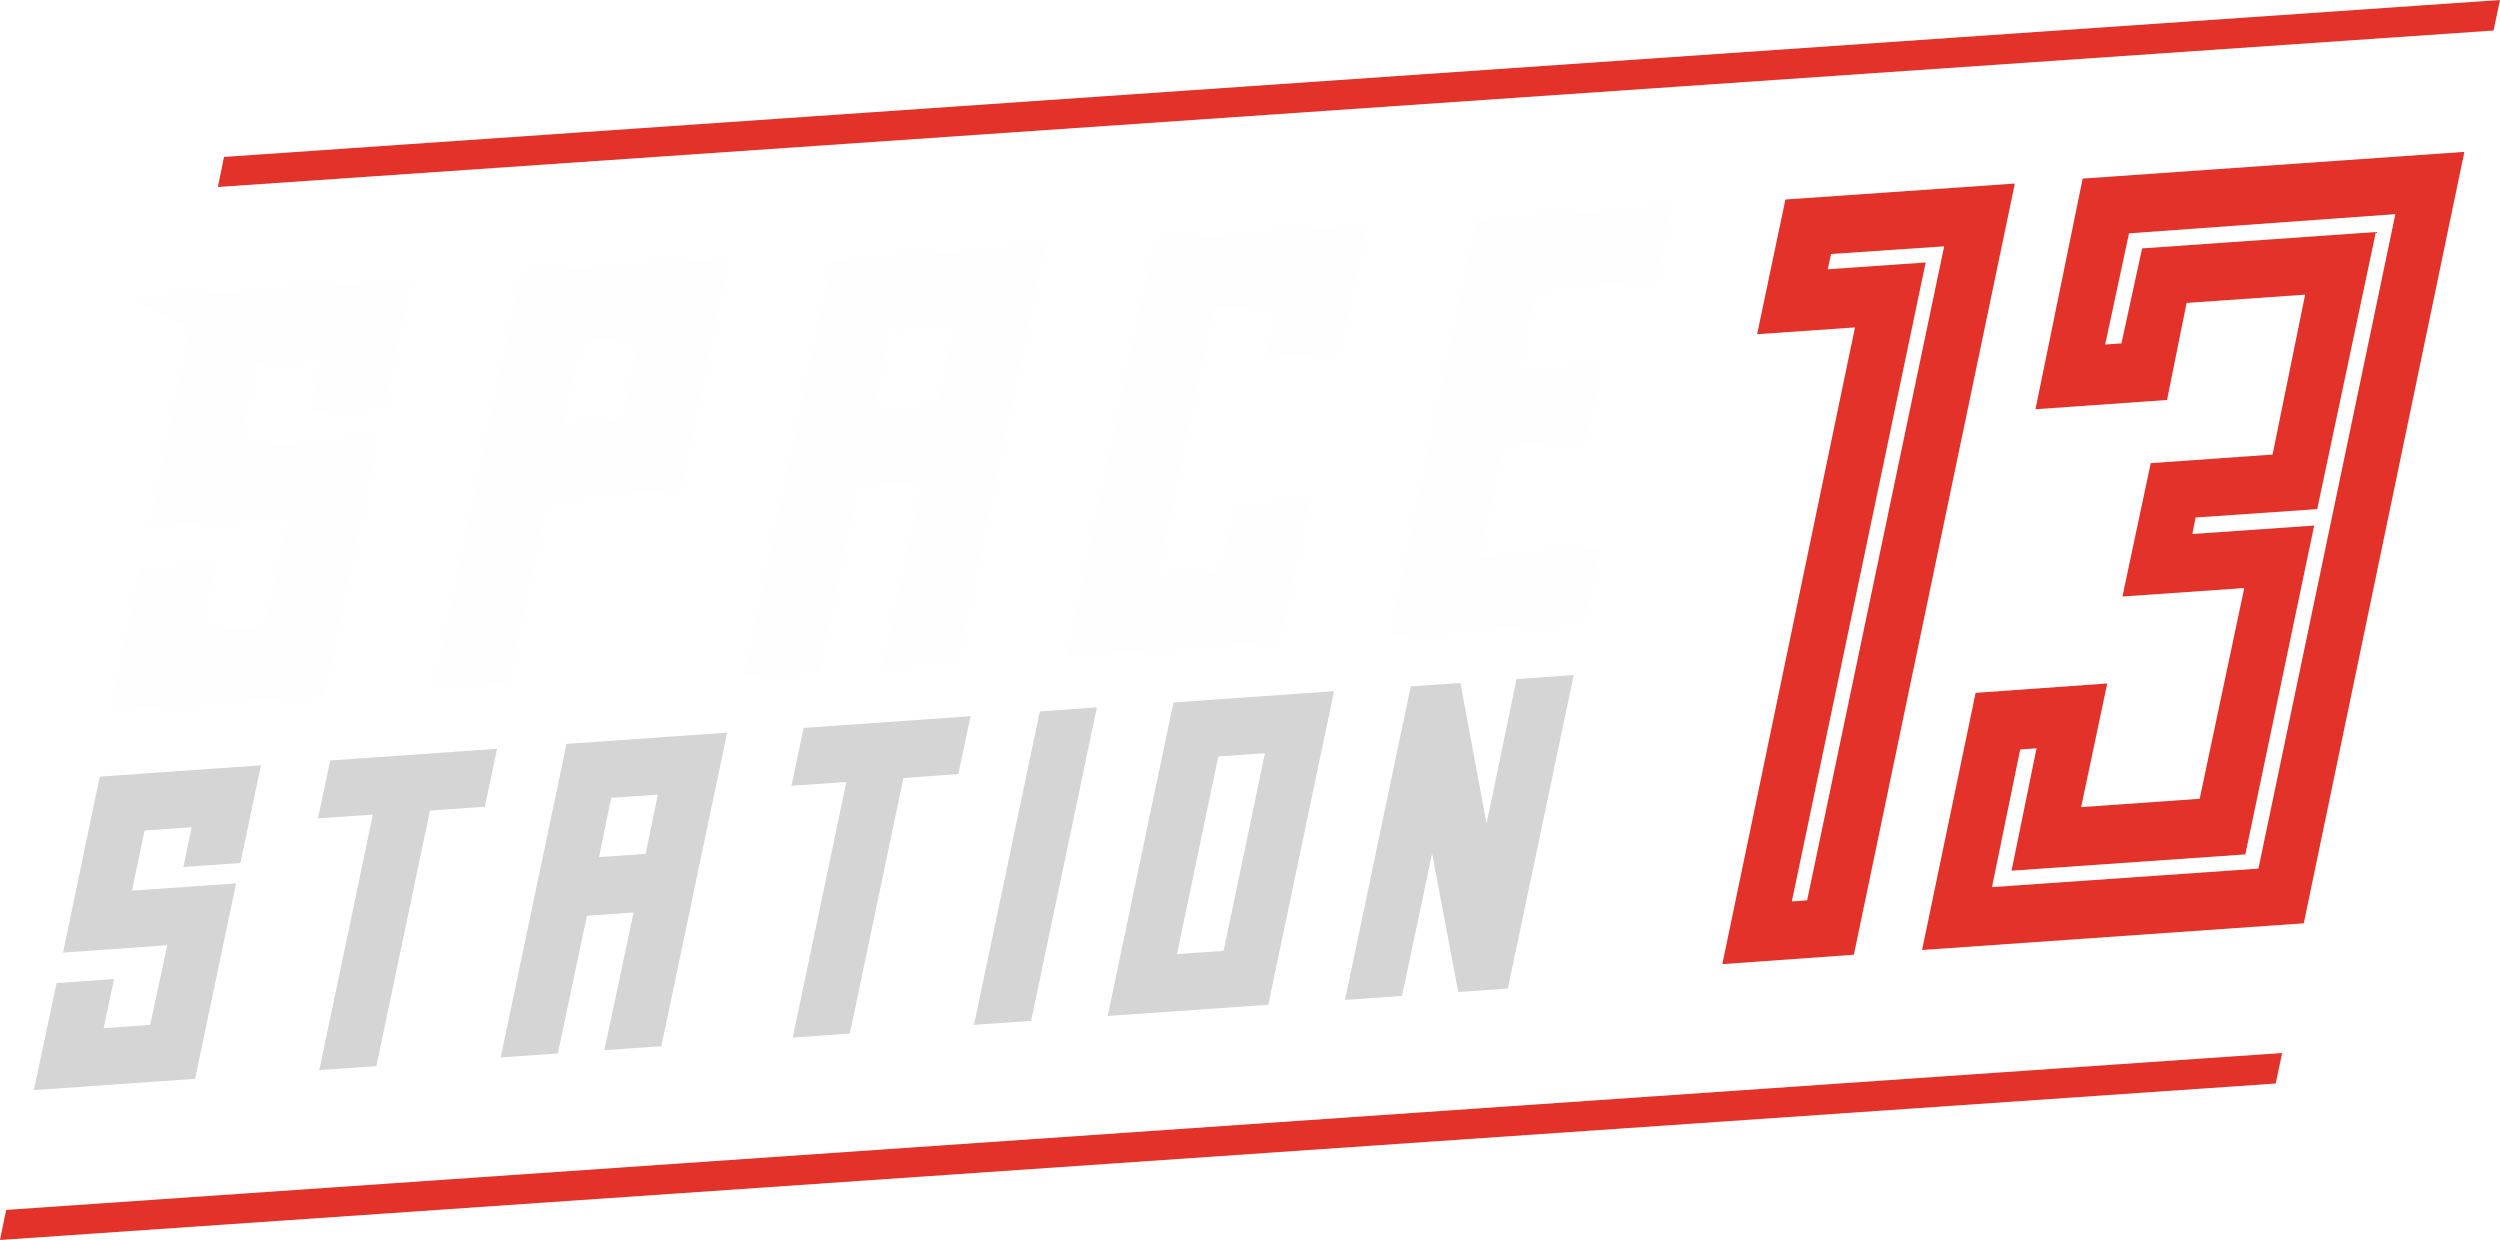
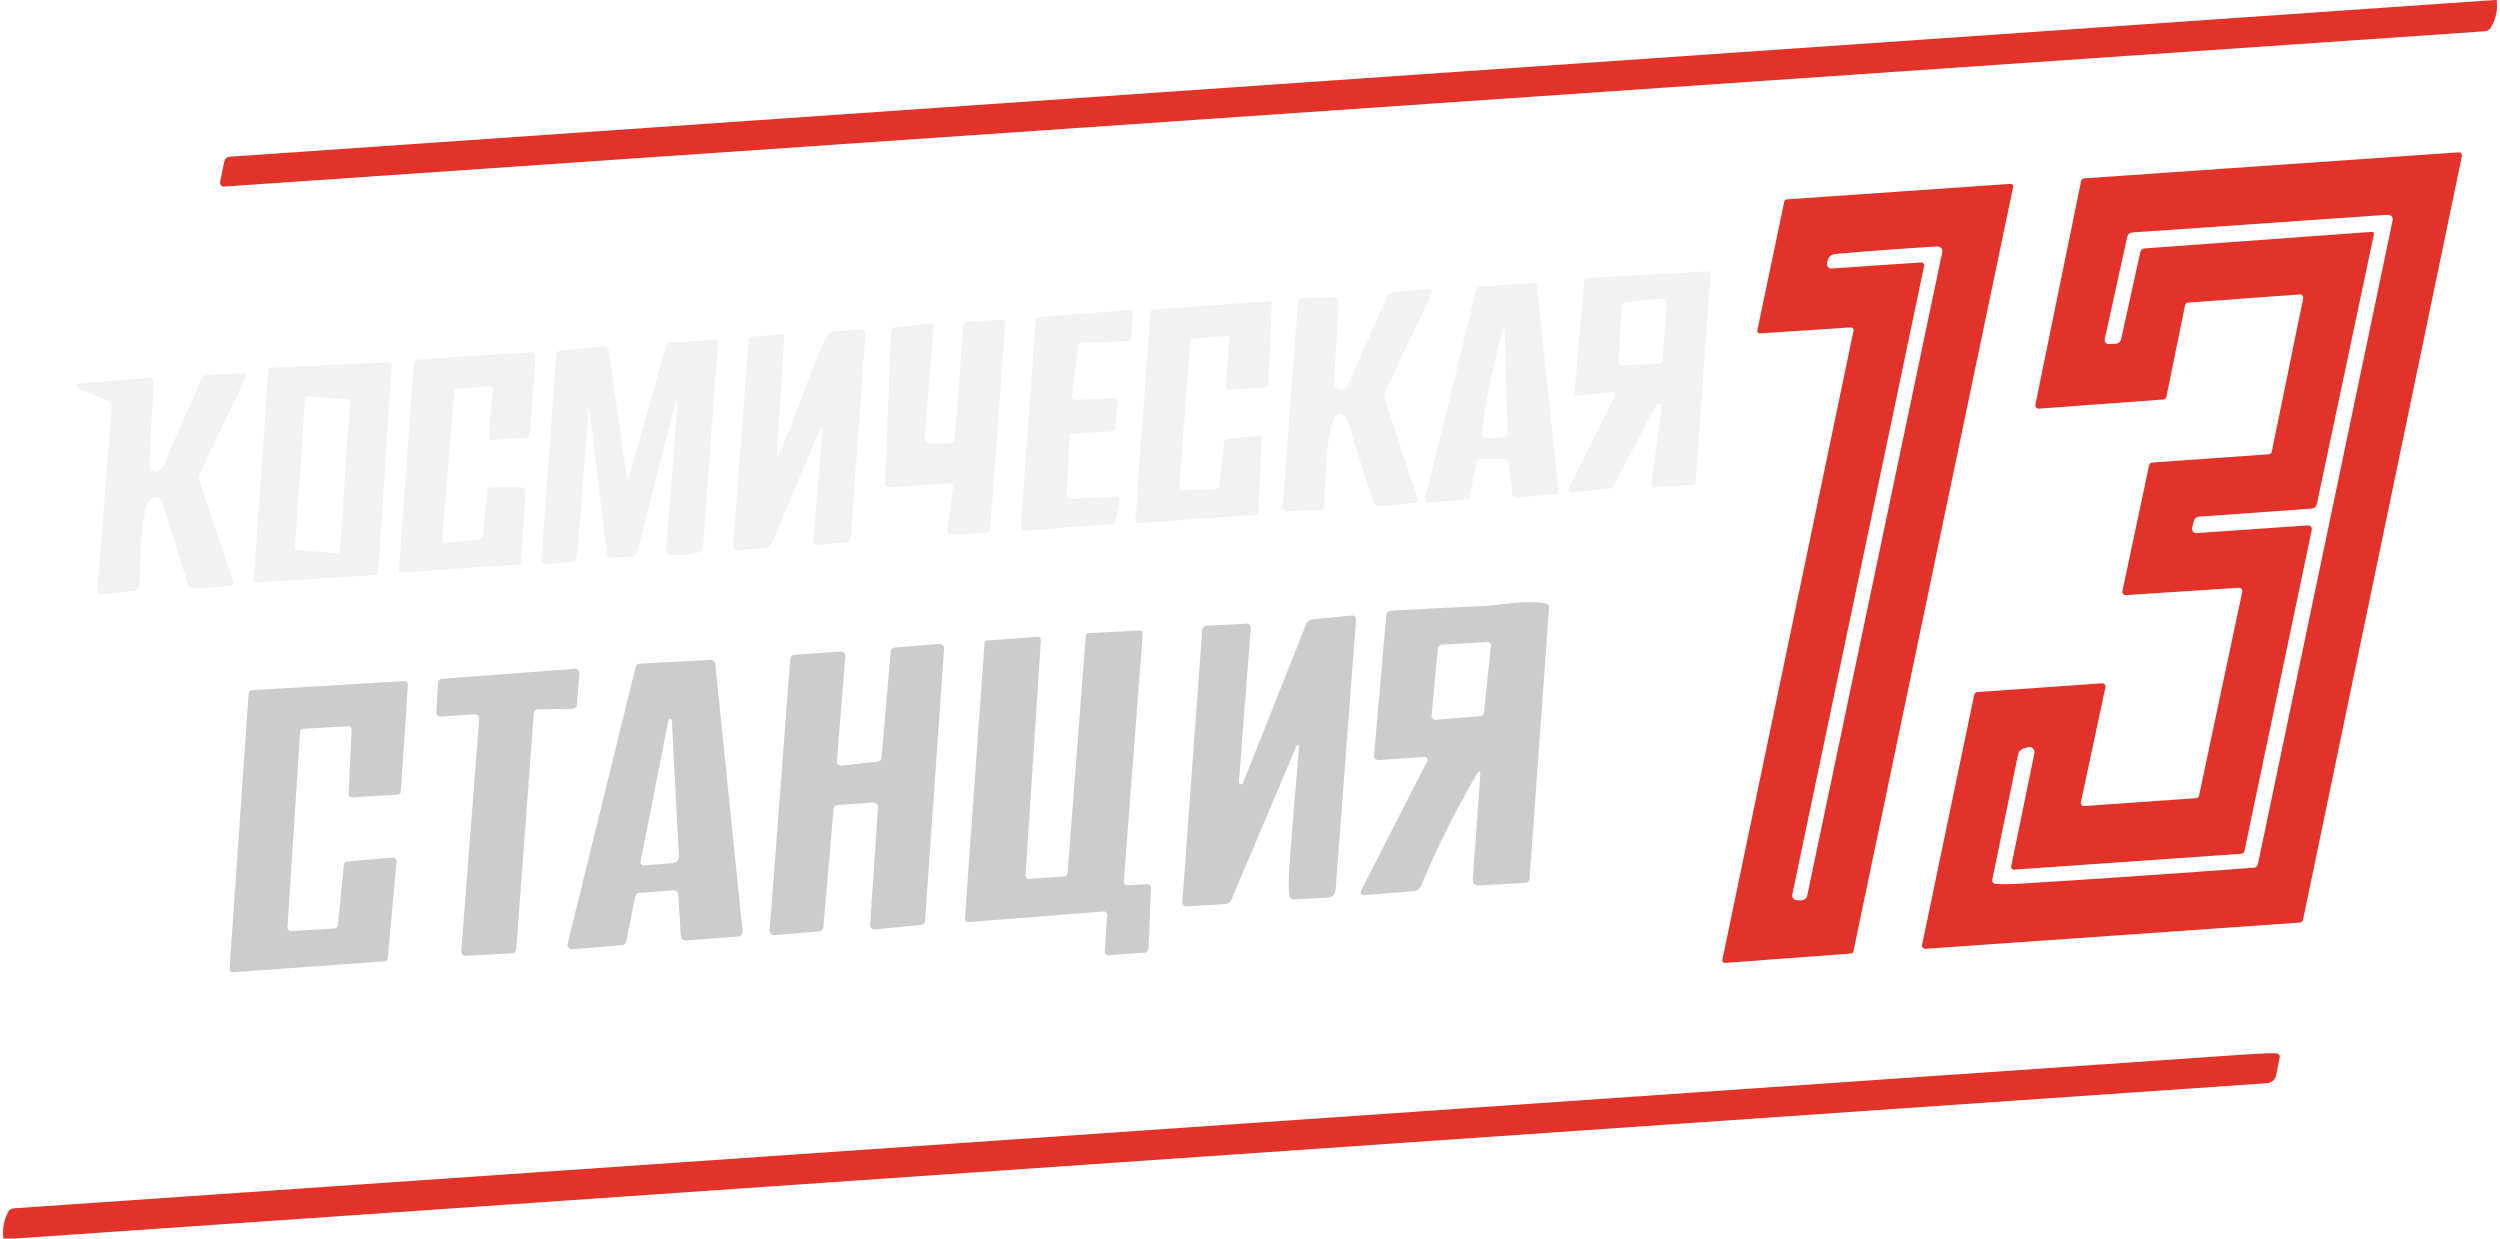
- <svg xmlns="http://www.w3.org/2000/svg" viewBox="0 0 326.9 162.14">
-   <defs>
-     <style>.cls-1{fill:#e23229;}.cls-2{fill:#fefefe;}.cls-3{fill:#d5d5d5;}</style>
-   </defs>
-   <g id="Layer_2" data-name="Layer 2">
-     <g id="Logo_-_Color_Alt" data-name="Logo - Color Alt">
-       <path class="cls-1" d="M242.41,124.84,263.46,24l-30,2.09-3.7,17.61,12.8-.89-17.35,83.26ZM239,35.21l.43-2,14.79-1L236.3,117.73l-2,.14L251.8,34.32Z" />
-       <path class="cls-1" d="M266.16,53.51l17.2-1.21,2.56-12.69,15.5-1.08-4.26,20.91-15.93,1.12L277.53,78l15.93-1.11-5.83,27.56-15.5,1.09,3.41-16.17L258.33,90.6l-7,33.62,49.91-3.49,21-100.87-49.91,3.49Zm12.23-23L313.22,28l-17.91,85.58L260.47,116l3.69-18,2.14-.15-3.27,16,30.57-2.13,9-43-15.93,1.11.43-2.16L303,66.57l7.67-36.23-30.57,2.14-2.7,12.42-2.13.15Z" />
-       <path class="cls-2" d="M68.08,35.43l-11.5,54.8,10-.69,5.1-24.12L89.1,64.2l6.4-30.68ZM81.26,54.77l-7.47.52,2.14-10.43,7.46-.52Z" />
-       <path class="cls-2" d="M97.17,88.61l10-.7,5.11-24.12,8.14-.56-5.1,24.11,10-.69,11.5-54.8-28.1,2Zm19.34-45.37,8.15-.57L122.53,53l-8.15.57Z" />
-       <polygon class="cls-2" points="139.38 85.99 167.41 84.03 171.37 65.32 161.39 66.02 159.57 74.6 151.5 75.17 158.73 40.62 166.8 40.05 165.35 47.01 175.33 46.31 178.91 29.23 150.88 31.19 139.38 85.99" />
-       <polygon class="cls-2" points="216.64 36.9 218.77 26.77 193.03 28.57 181.53 83.38 207.27 81.58 209.4 71.45 193.64 72.55 196.61 58.48 207.5 57.72 209.63 47.6 198.74 48.36 200.87 38 216.64 36.9" />
-       <polygon class="cls-3" points="30.87 115.51 17.25 116.46 18.91 108.6 25.06 108.17 23.98 113.37 31.44 112.85 34.12 100.07 13.04 101.55 8.25 124.56 21.87 123.6 19.64 134.01 13.55 134.44 14.92 128.02 7.4 128.55 4.43 142.54 25.51 141.07 30.87 115.51" />
-       <polygon class="cls-3" points="41.58 107.01 48.76 106.51 41.75 139.93 49.22 139.41 56.22 105.99 63.4 105.49 65 97.91 43.18 99.44 41.58 107.01" />
-       <path class="cls-3" d="M86.48,136.8l8.6-41-21,1.47-8.61,41,7.47-.52,3.81-18,6.1-.43-3.82,18Zm-8.15-24.72,1.59-7.75,6.1-.42-1.6,7.74Z" />
-       <polygon class="cls-3" points="111.13 135.15 118.13 101.73 125.31 101.22 126.91 93.65 105.09 95.18 103.49 102.75 110.67 102.25 103.66 135.67 111.13 135.15" />
-       <polygon class="cls-3" points="127.36 134.01 134.83 133.49 143.43 92.49 135.97 93.02 127.36 134.01" />
-       <path class="cls-3" d="M144.84,132.85l21-1.47,8.6-41-21,1.47Zm14.47-33.94,6.09-.42L160,124.33l-6.1.43Z" />
-       <polygon class="cls-3" points="183.33 130.23 187.26 111.61 190.68 129.72 197.17 129.26 205.78 88.27 198.31 88.79 194.38 107.69 190.96 89.3 184.47 89.76 175.87 130.75 183.33 130.23" />
-       <polygon class="cls-2" points="18.24 74.4 14.28 93.11 42.45 91.14 49.62 56.98 31.41 58.25 33.62 47.74 41.85 47.16 40.4 54.12 50.38 53.42 53.95 36.34 41.51 37.21 16.41 38.85 24.77 43.13 19.38 69.07 37.58 67.8 34.61 81.71 26.46 82.28 28.29 73.7 18.24 74.4" />
-       <polygon class="cls-1" points="29.29 20.52 28.49 24.45 326.05 3.99 326.9 0 29.29 20.52" />
-       <polygon class="cls-1" points="0 162.14 297.57 141.68 298.41 137.69 0.8 158.21 0 162.14" />
-     </g>
-   </g>
+ <svg xmlns="http://www.w3.org/2000/svg" version="1.1" viewBox="0 0 327 162">
+   <path fill="#e23229" d="   M 325.32 0.07   L 326.56 0.00   Q 326.81 1.95 325.79 3.62   A 0.99 0.96 -75.3 0 1 325.02 4.09   L 29.34 24.40   A 0.52 0.52 0.0 0 1 28.79 23.78   L 29.34 21.12   A 0.78 0.78 0.0 0 1 30.05 20.50   L 325.32 0.07   Z" />
+   <path fill="#e23229" d="   M 272.63 105.43   L 287.25 104.40   A 0.43 0.43 0.0 0 0 287.64 104.06   L 293.29 77.40   A 0.43 0.43 0.0 0 0 292.84 76.88   L 278.06 77.84   A 0.43 0.43 0.0 0 1 277.61 77.32   L 281.11 60.84   A 0.43 0.43 0.0 0 1 281.50 60.50   L 296.75 59.42   A 0.43 0.43 0.0 0 0 297.15 59.08   L 301.26 39.03   A 0.43 0.43 0.0 0 0 300.80 38.51   L 286.20 39.58   A 0.43 0.43 0.0 0 0 285.81 39.92   L 283.36 51.91   A 0.43 0.43 0.0 0 1 282.98 52.25   L 266.69 53.45   A 0.43 0.43 0.0 0 1 266.23 52.93   L 272.21 23.67   A 0.43 0.43 0.0 0 1 272.61 23.33   L 321.56 19.93   A 0.43 0.43 0.0 0 1 322.01 20.45   L 301.23 120.33   A 0.43 0.43 0.0 0 1 300.84 120.67   L 251.86 124.10   A 0.43 0.43 0.0 0 1 251.41 123.58   L 258.23 90.86   A 0.43 0.43 0.0 0 1 258.62 90.52   L 274.94 89.38   A 0.43 0.43 0.0 0 1 275.39 89.90   L 272.18 104.91   A 0.43 0.43 0.0 0 0 272.63 105.43   Z   M 302.38 69.30   L 293.57 111.32   A 0.43 0.42 -86.5 0 1 293.18 111.67   L 263.42 113.75   A 0.34 0.34 0.0 0 1 263.06 113.34   L 266.10 98.53   A 0.69 0.69 0.0 0 0 265.19 97.74   L 264.58 97.95   A 0.95 0.95 0.0 0 0 263.97 98.65   L 260.59 115.05   A 0.46 0.46 0.0 0 0 261.00 115.61   Q 262.21 115.72 265.02 115.54   Q 279.85 114.61 294.78 113.50   A 0.61 0.61 0.0 0 0 295.34 113.02   L 312.96 28.81   A 0.60 0.60 0.0 0 0 312.33 28.09   L 278.87 30.41   A 0.69 0.68 3.9 0 0 278.25 30.94   L 275.30 44.36   A 0.54 0.53 -85.8 0 0 275.85 45.01   L 276.79 44.95   A 0.73 0.72 -85.6 0 0 277.44 44.39   L 279.95 32.98   A 0.63 0.63 0.0 0 1 280.51 32.49   L 310.24 30.33   A 0.26 0.26 0.0 0 1 310.51 30.64   L 303.04 65.94   A 0.74 0.73 3.6 0 1 302.37 66.52   L 287.63 67.58   A 0.76 0.75 4.0 0 0 286.94 68.17   L 286.73 69.06   A 0.55 0.55 0.0 0 0 287.31 69.73   L 301.88 68.72   A 0.48 0.48 0.0 0 1 302.38 69.30   Z" />
+   <path fill="#e23229" d="   M 242.11 42.82   L 230.20 43.61   A 0.33 0.33 0.0 0 1 229.86 43.21   L 233.39 26.34   A 0.33 0.33 0.0 0 1 233.69 26.08   L 262.97 24.05   A 0.33 0.33 0.0 0 1 263.32 24.45   L 242.42 124.46   A 0.33 0.33 0.0 0 1 242.12 124.72   L 225.63 125.95   A 0.33 0.33 0.0 0 1 225.28 125.55   L 242.45 43.22   A 0.33 0.33 0.0 0 0 242.11 42.82   Z   M 251.25 34.33   A 0.40 0.40 0.0 0 1 251.67 34.81   L 234.43 117.01   A 0.62 0.61 6.6 0 0 235.02 117.75   L 235.60 117.76   A 0.80 0.79 6.1 0 0 236.39 117.13   L 254.05 32.98   A 0.62 0.62 0.0 0 0 253.40 32.24   Q 246.82 32.62 240.18 33.21   C 239.38 33.28 239.13 33.67 238.98 34.39   A 0.60 0.60 0.0 0 0 239.61 35.12   L 251.25 34.33   Z" />
+   <path fill="#f2f2f2" d="   M 216.62 53.01   L 210.99 63.69   A 0.38 0.38 0.0 0 1 210.69 63.89   L 205.58 64.39   A 0.38 0.38 0.0 0 1 205.20 63.84   L 211.22 51.85   A 0.38 0.38 0.0 0 0 210.85 51.30   L 206.37 51.71   A 0.38 0.38 0.0 0 1 205.96 51.30   L 207.21 36.73   A 0.38 0.38 0.0 0 1 207.57 36.38   L 223.33 35.49   A 0.38 0.38 0.0 0 1 223.73 35.90   L 221.80 63.05   A 0.38 0.38 0.0 0 1 221.45 63.40   L 216.41 63.75   A 0.38 0.38 0.0 0 1 216.01 63.32   L 217.33 53.24   A 0.38 0.38 0.0 0 0 216.62 53.01   Z   M 212.59 39.51   A 0.53 0.53 0.0 0 0 212.11 40.00   L 211.69 47.24   A 0.53 0.53 0.0 0 0 212.25 47.80   L 216.95 47.60   A 0.53 0.53 0.0 0 0 217.46 47.11   L 218.05 39.60   A 0.53 0.53 0.0 0 0 217.47 39.03   L 212.59 39.51   Z" />
+   <path fill="#f2f2f2" d="   M 193.16 60.38   L 192.21 64.96   A 0.48 0.48 0.0 0 1 191.78 65.35   L 186.92 65.70   A 0.48 0.48 0.0 0 1 186.42 65.11   L 193.10 37.87   A 0.48 0.48 0.0 0 1 193.53 37.51   L 200.54 37.03   A 0.48 0.48 0.0 0 1 201.05 37.46   L 203.84 64.13   A 0.48 0.48 0.0 0 1 203.40 64.66   L 198.34 65.08   A 0.48 0.48 0.0 0 1 197.82 64.66   L 197.29 60.42   A 0.48 0.48 0.0 0 0 196.82 60.00   L 193.63 60.00   A 0.48 0.48 0.0 0 0 193.16 60.38   Z   M 196.44 43.49   C 195.41 47.80 194.22 52.48 193.82 56.86   A 0.41 0.40 -88.7 0 0 194.24 57.30   L 196.61 57.20   A 0.62 0.62 0.0 0 0 197.20 56.57   L 196.83 43.53   Q 196.78 42.03 196.44 43.49   Z" />
+   <path fill="#f2f2f2" d="   M 174.51 50.03   A 0.91 0.91 0.0 0 0 176.25 50.45   L 181.38 38.89   A 1.09 1.09 0.0 0 1 182.27 38.25   L 186.74 37.79   Q 187.60 37.70 187.23 38.48   L 181.16 51.31   A 1.15 1.15 0.0 0 0 181.11 52.15   L 185.43 65.16   A 0.50 0.50 0.0 0 1 185.00 65.82   L 180.42 66.19   A 0.77 0.76 -11.0 0 1 179.61 65.65   L 176.18 54.81   A 0.89 0.89 0.0 0 0 175.06 54.23   C 173.37 54.76 173.34 64.32 173.18 66.20   A 0.55 0.55 0.0 0 1 172.67 66.70   L 168.33 66.91   A 0.54 0.54 0.0 0 1 167.77 66.33   L 169.77 39.55   A 0.52 0.52 0.0 0 1 170.27 39.06   L 174.48 38.85   A 0.58 0.58 0.0 0 1 175.09 39.47   L 174.51 50.03   Z" />
+   <path fill="#f2f2f2" d="   M 160.40 43.95   L 156.01 44.30   A 0.39 0.39 0.0 0 0 155.66 44.66   L 154.26 63.73   A 0.39 0.39 0.0 0 0 154.67 64.15   L 159.12 63.94   A 0.39 0.39 0.0 0 0 159.49 63.59   L 160.11 57.76   A 0.39 0.39 0.0 0 1 160.45 57.42   L 164.56 57.00   A 0.39 0.39 0.0 0 1 164.99 57.40   L 164.62 66.96   A 0.39 0.39 0.0 0 1 164.26 67.33   L 148.93 68.42   A 0.39 0.39 0.0 0 1 148.51 68.00   L 150.47 40.86   A 0.39 0.39 0.0 0 1 150.83 40.50   L 165.93 39.39   A 0.39 0.39 0.0 0 1 166.35 39.80   L 165.87 50.32   A 0.39 0.39 0.0 0 1 165.50 50.69   L 160.76 50.94   A 0.39 0.39 0.0 0 1 160.35 50.52   L 160.83 44.37   A 0.39 0.39 0.0 0 0 160.40 43.95   Z" />
+   <path fill="#f2f2f2" d="   M 140.02 65.28   L 145.99 64.94   A 0.45 0.45 0.0 0 1 146.45 65.48   L 145.94 68.17   A 0.45 0.45 0.0 0 1 145.54 68.54   L 133.99 69.43   A 0.45 0.45 0.0 0 1 133.51 68.95   L 135.47 41.90   A 0.45 0.45 0.0 0 1 135.89 41.48   L 147.71 40.56   A 0.45 0.45 0.0 0 1 148.20 41.05   L 147.93 44.21   A 0.45 0.45 0.0 0 1 147.50 44.62   L 141.47 44.82   A 0.45 0.45 0.0 0 0 141.03 45.21   L 140.23 51.80   A 0.45 0.45 0.0 0 0 140.70 52.30   L 145.71 52.11   A 0.45 0.45 0.0 0 1 146.18 52.60   L 145.88 56.02   A 0.45 0.45 0.0 0 1 145.46 56.43   L 140.28 56.70   A 0.45 0.45 0.0 0 0 139.85 57.13   L 139.55 64.81   A 0.45 0.45 0.0 0 0 140.02 65.28   Z" />
+   <path fill="#f2f2f2" d="   M 124.09 63.20   L 116.32 63.76   A 0.53 0.53 0.0 0 1 115.75 63.21   L 116.57 43.32   A 0.53 0.53 0.0 0 1 117.05 42.81   L 121.53 42.35   A 0.53 0.53 0.0 0 1 122.11 42.92   L 120.93 57.46   A 0.53 0.53 0.0 0 0 121.46 58.03   L 124.36 58.00   A 0.53 0.53 0.0 0 0 124.88 57.51   L 126.01 42.56   A 0.53 0.53 0.0 0 1 126.51 42.07   L 130.93 41.81   A 0.53 0.53 0.0 0 1 131.49 42.37   L 129.51 69.20   A 0.53 0.53 0.0 0 1 129.02 69.69   L 124.46 69.94   A 0.53 0.53 0.0 0 1 123.91 69.34   L 124.65 63.80   A 0.53 0.53 0.0 0 0 124.09 63.20   Z" />
+   <path fill="#f2f2f2" d="   M 101.99 59.27   C 104.77 52.82 106.37 47.19 108.29 43.83   A 1.07 1.07 0.0 0 1 109.16 43.30   L 112.67 43.13   A 0.50 0.49 -89.5 0 1 113.19 43.66   L 111.27 70.35   A 0.68 0.67 -89.5 0 1 110.65 70.97   L 106.95 71.27   A 0.55 0.55 0.0 0 1 106.36 70.67   L 107.54 57.04   Q 107.72 55.05 106.94 56.89   L 100.96 71.03   A 1.02 1.02 0.0 0 1 100.10 71.65   L 96.50 71.96   A 0.56 0.55 -0.5 0 1 95.89 71.37   L 97.92 44.57   A 0.58 0.58 0.0 0 1 98.45 44.03   L 102.17 43.74   A 0.39 0.39 0.0 0 1 102.59 44.16   L 101.61 59.18   Q 101.53 60.35 101.99 59.27   Z" />
+   <path fill="#f2f2f2" d="   M 76.95 54.00   L 75.49 72.86   A 0.67 0.67 0.0 0 1 74.89 73.48   L 71.57 73.78   A 0.68 0.67 -0.4 0 1 70.83 73.06   L 72.77 46.40   A 0.57 0.57 0.0 0 1 73.28 45.87   L 78.87 45.30   A 0.70 0.69 82.7 0 1 79.63 45.89   L 81.95 62.22   Q 82.09 63.19 82.35 62.25   L 87.02 45.47   A 0.90 0.90 0.0 0 1 87.83 44.81   L 93.45 44.42   A 0.42 0.42 0.0 0 1 93.90 44.87   L 91.96 71.61   A 0.71 0.70 -5.4 0 1 91.44 72.23   Q 89.61 72.72 87.65 72.54   A 0.59 0.59 0.0 0 1 87.12 71.91   L 88.54 54.05   Q 88.79 50.94 88.02 53.96   L 83.38 72.14   A 0.85 0.84 -85.1 0 1 82.63 72.78   L 80.09 72.97   A 0.67 0.66 -5.3 0 1 79.37 72.38   L 77.17 53.99   Q 77.04 52.88 76.95 54.00   Z" />
+   <path fill="#f2f2f2" d="   M 64.00 50.50   L 59.82 50.82   A 0.44 0.44 0.0 0 0 59.42 51.22   L 57.83 70.53   A 0.44 0.44 0.0 0 0 58.32 71.01   L 62.75 70.56   A 0.44 0.44 0.0 0 0 63.15 70.16   L 63.74 64.15   A 0.44 0.44 0.0 0 1 64.18 63.75   L 68.28 63.75   A 0.44 0.44 0.0 0 1 68.72 64.22   L 68.18 73.42   A 0.44 0.44 0.0 0 1 67.77 73.84   L 52.66 74.87   A 0.44 0.44 0.0 0 1 52.19 74.39   L 54.14 47.44   A 0.44 0.44 0.0 0 1 54.55 47.04   L 69.59 46.05   A 0.44 0.44 0.0 0 1 70.05 46.52   L 69.31 56.82   A 0.44 0.44 0.0 0 1 68.90 57.23   L 64.38 57.56   A 0.44 0.44 0.0 0 1 63.91 57.08   L 64.47 50.98   A 0.44 0.44 0.0 0 0 64.00 50.50   Z" />
+   <path fill="#f2f2f2" d="   M 49.15 75.21   L 33.53 76.17   A 0.33 0.33 0.0 0 1 33.18 75.81   L 35.11 48.41   A 0.33 0.33 0.0 0 1 35.42 48.11   L 50.89 47.39   A 0.33 0.33 0.0 0 1 51.24 47.74   L 49.46 74.90   A 0.33 0.33 0.0 0 1 49.15 75.21   Z   M 45.791 52.493   A 0.26 0.26 0.0 0 0 45.549 52.216   L 40.182 51.85   A 0.26 0.26 0.0 0 0 39.905 52.092   L 38.569 71.687   A 0.26 0.26 0.0 0 0 38.811 71.964   L 44.178 72.33   A 0.26 0.26 0.0 0 0 44.455 72.088   L 45.791 52.493   Z" />
+   <path fill="#f2f2f2" d="   M 19.51 60.77   A 0.90 0.90 0.0 0 0 21.23 61.18   L 26.38 49.53   A 0.79 0.79 0.0 0 1 27.07 49.06   L 31.76 48.81   A 0.39 0.39 0.0 0 1 32.13 49.36   L 26.13 61.99   A 1.18 1.15 49.1 0 0 26.08 62.86   L 30.51 76.07   A 0.46 0.46 0.0 0 1 30.10 76.67   L 25.41 76.97   A 0.83 0.82 -10.3 0 1 24.57 76.39   L 21.25 65.70   A 1.01 0.99 80.1 0 0 20.26 64.99   C 18.15 65.08 18.39 74.75 18.24 76.63   A 0.73 0.72 89.6 0 1 17.59 77.30   L 13.28 77.74   A 0.49 0.49 0.0 0 1 12.74 77.21   L 14.60 53.32   A 0.84 0.84 0.0 0 0 14.11 52.50   L 10.20 50.76   A 0.32 0.31 -35.0 0 1 10.31 50.16   L 19.50 49.42   A 0.56 0.56 0.0 0 1 20.10 50.01   L 19.51 60.77   Z" />
+   <path fill="#cccccc" d="   M 193.12 101.35   Q 188.98 108.40 185.84 115.95   A 0.97 0.96 -80.6 0 1 185.01 116.55   L 178.55 117.07   Q 177.70 117.14 178.09 116.38   L 186.68 99.55   A 0.38 0.38 0.0 0 0 186.31 99.00   L 180.32 99.42   A 0.56 0.55 0.4 0 1 179.72 98.82   L 181.34 80.35   A 0.52 0.52 0.0 0 1 181.82 79.88   Q 187.88 79.53 193.89 79.28   C 195.85 79.20 199.37 78.43 202.23 78.94   A 0.48 0.47 7.5 0 1 202.62 79.44   L 200.07 114.92   A 0.59 0.59 0.0 0 1 199.51 115.48   L 193.35 115.82   A 0.68 0.68 0.0 0 1 192.64 115.10   L 193.61 101.50   Q 193.69 100.37 193.12 101.35   Z   M 188.52 84.33   A 0.48 0.48 0.0 0 0 188.07 84.76   L 187.25 93.63   A 0.48 0.48 0.0 0 0 187.77 94.15   L 193.66 93.66   A 0.48 0.48 0.0 0 0 194.10 93.23   L 195.01 84.51   A 0.48 0.48 0.0 0 0 194.51 83.98   L 188.52 84.33   Z" />
+   <path fill="#cccccc" d="   M 169.93 97.64   A 0.18 0.18 0.0 0 0 169.59 97.55   L 161.07 117.67   A 0.95 0.95 0.0 0 1 160.24 118.26   L 155.19 118.55   A 0.52 0.51 -89.5 0 1 154.65 118.00   L 157.25 82.39   A 0.59 0.59 0.0 0 1 157.80 81.85   L 163.06 81.58   A 0.52 0.52 0.0 0 1 163.60 82.14   L 162.05 102.26   A 0.29 0.28 58.1 0 0 162.60 102.39   L 170.85 81.62   A 0.98 0.98 0.0 0 1 171.66 81.01   L 176.81 80.51   A 0.51 0.51 0.0 0 1 177.37 81.06   L 174.69 116.46   A 1.03 1.03 0.0 0 1 173.72 117.41   L 169.21 117.65   A 0.54 0.53 84.2 0 1 168.65 117.19   Q 168.47 115.89 168.64 113.43   Q 169.22 105.51 169.93 97.64   Z" />
+   <path fill="#cccccc" d="   M 147.43 115.78   L 150.11 115.66   A 0.43 0.43 0.0 0 1 150.56 116.11   L 150.21 124.18   A 0.43 0.43 0.0 0 1 149.81 124.59   L 144.96 124.95   A 0.43 0.43 0.0 0 1 144.50 124.50   L 144.82 119.68   A 0.43 0.43 0.0 0 0 144.35 119.22   L 126.67 120.61   A 0.43 0.43 0.0 0 1 126.21 120.15   L 128.77 84.17   A 0.43 0.43 0.0 0 1 129.17 83.77   L 135.69 83.29   A 0.43 0.43 0.0 0 1 136.15 83.74   L 134.14 114.50   A 0.43 0.43 0.0 0 0 134.60 114.96   L 139.24 114.63   A 0.43 0.43 0.0 0 0 139.64 114.23   L 142.01 83.21   A 0.43 0.43 0.0 0 1 142.42 82.81   L 149.02 82.47   A 0.43 0.43 0.0 0 1 149.47 82.94   L 146.99 115.32   A 0.43 0.43 0.0 0 0 147.43 115.78   Z" />
+   <path fill="#cccccc" d="   M 110.09 100.15   L 114.81 99.62   A 0.57 0.57 0.0 0 0 115.31 99.10   L 116.50 85.22   A 0.57 0.57 0.0 0 1 117.02 84.70   L 122.88 84.22   A 0.57 0.57 0.0 0 1 123.49 84.83   L 120.99 120.45   A 0.57 0.57 0.0 0 1 120.48 120.98   L 114.44 121.58   A 0.57 0.57 0.0 0 1 113.81 120.98   L 114.85 105.57   A 0.57 0.57 0.0 0 0 114.23 104.96   L 109.55 105.31   A 0.57 0.57 0.0 0 0 109.03 105.83   L 107.69 121.31   A 0.57 0.57 0.0 0 1 107.17 121.83   L 101.29 122.31   A 0.57 0.57 0.0 0 1 100.67 121.69   L 103.37 86.16   A 0.57 0.57 0.0 0 1 103.90 85.64   L 109.96 85.22   A 0.57 0.57 0.0 0 1 110.57 85.83   L 109.46 99.54   A 0.57 0.57 0.0 0 0 110.09 100.15   Z" />
+   <path fill="#cccccc" d="   M 88.08 116.46   L 83.63 116.79   A 0.60 0.60 0.0 0 0 83.09 117.27   L 81.91 123.15   A 0.60 0.60 0.0 0 1 81.37 123.63   L 74.88 124.17   A 0.60 0.60 0.0 0 1 74.25 123.43   L 83.14 87.25   A 0.60 0.60 0.0 0 1 83.70 86.80   L 92.93 86.32   A 0.60 0.60 0.0 0 1 93.56 86.86   L 97.13 121.84   A 0.60 0.60 0.0 0 1 96.57 122.50   L 89.70 123.01   A 0.60 0.60 0.0 0 1 89.05 122.44   L 88.72 117.03   A 0.60 0.60 0.0 0 0 88.08 116.46   Z   M 87.43 94.22   L 83.78 112.72   A 0.40 0.40 0.0 0 0 84.21 113.20   L 87.98 112.89   A 0.89 0.89 0.0 0 0 88.80 111.96   L 87.88 94.26   A 0.23 0.23 0.0 0 0 87.43 94.22   Z" />
+   <path fill="#cccccc" d="   M 67.00 124.69   L 60.91 125.03   A 0.55 0.55 0.0 0 1 60.33 124.44   L 62.68 94.02   A 0.55 0.55 0.0 0 0 62.10 93.43   L 57.66 93.73   A 0.55 0.55 0.0 0 1 57.08 93.15   L 57.30 89.30   A 0.55 0.55 0.0 0 1 57.81 88.78   L 75.20 87.48   A 0.55 0.55 0.0 0 1 75.79 88.07   L 75.46 92.21   A 0.55 0.55 0.0 0 1 74.92 92.72   L 70.36 92.78   A 0.55 0.55 0.0 0 0 69.82 93.29   L 67.52 124.18   A 0.55 0.55 0.0 0 1 67.00 124.69   Z" />
+   <path fill="#cccccc" d="   M 38.10 121.79   L 43.76 121.44   A 0.47 0.47 0.0 0 0 44.20 121.02   L 44.98 113.10   A 0.47 0.47 0.0 0 1 45.41 112.68   L 51.36 112.17   A 0.47 0.47 0.0 0 1 51.87 112.68   L 50.72 125.31   A 0.47 0.47 0.0 0 1 50.28 125.74   L 30.53 127.17   A 0.47 0.47 0.0 0 1 30.03 126.67   L 32.52 90.70   A 0.47 0.47 0.0 0 1 32.96 90.27   L 52.86 89.09   A 0.47 0.47 0.0 0 1 53.35 89.59   L 52.43 103.51   A 0.47 0.47 0.0 0 1 51.99 103.94   L 46.09 104.30   A 0.47 0.47 0.0 0 1 45.60 103.81   L 45.99 95.47   A 0.47 0.47 0.0 0 0 45.50 94.98   L 39.69 95.33   A 0.47 0.47 0.0 0 0 39.25 95.77   L 37.60 121.29   A 0.47 0.47 0.0 0 0 38.10 121.79   Z" />
+   <path fill="#e23229" d="   M 1.94 162.00   L 0.44 162.00   Q 0.23 160.13 1.05 158.54   A 0.93 0.92 -77.9 0 1 1.79 158.05   Q 147.87 147.98 293.94 137.91   Q 296.57 137.73 297.77 137.78   A 0.44 0.44 0.0 0 1 298.18 138.30   L 297.71 140.66   A 1.27 1.26 -86.1 0 1 296.55 141.68   L 1.94 162.00   Z" />
</svg>
